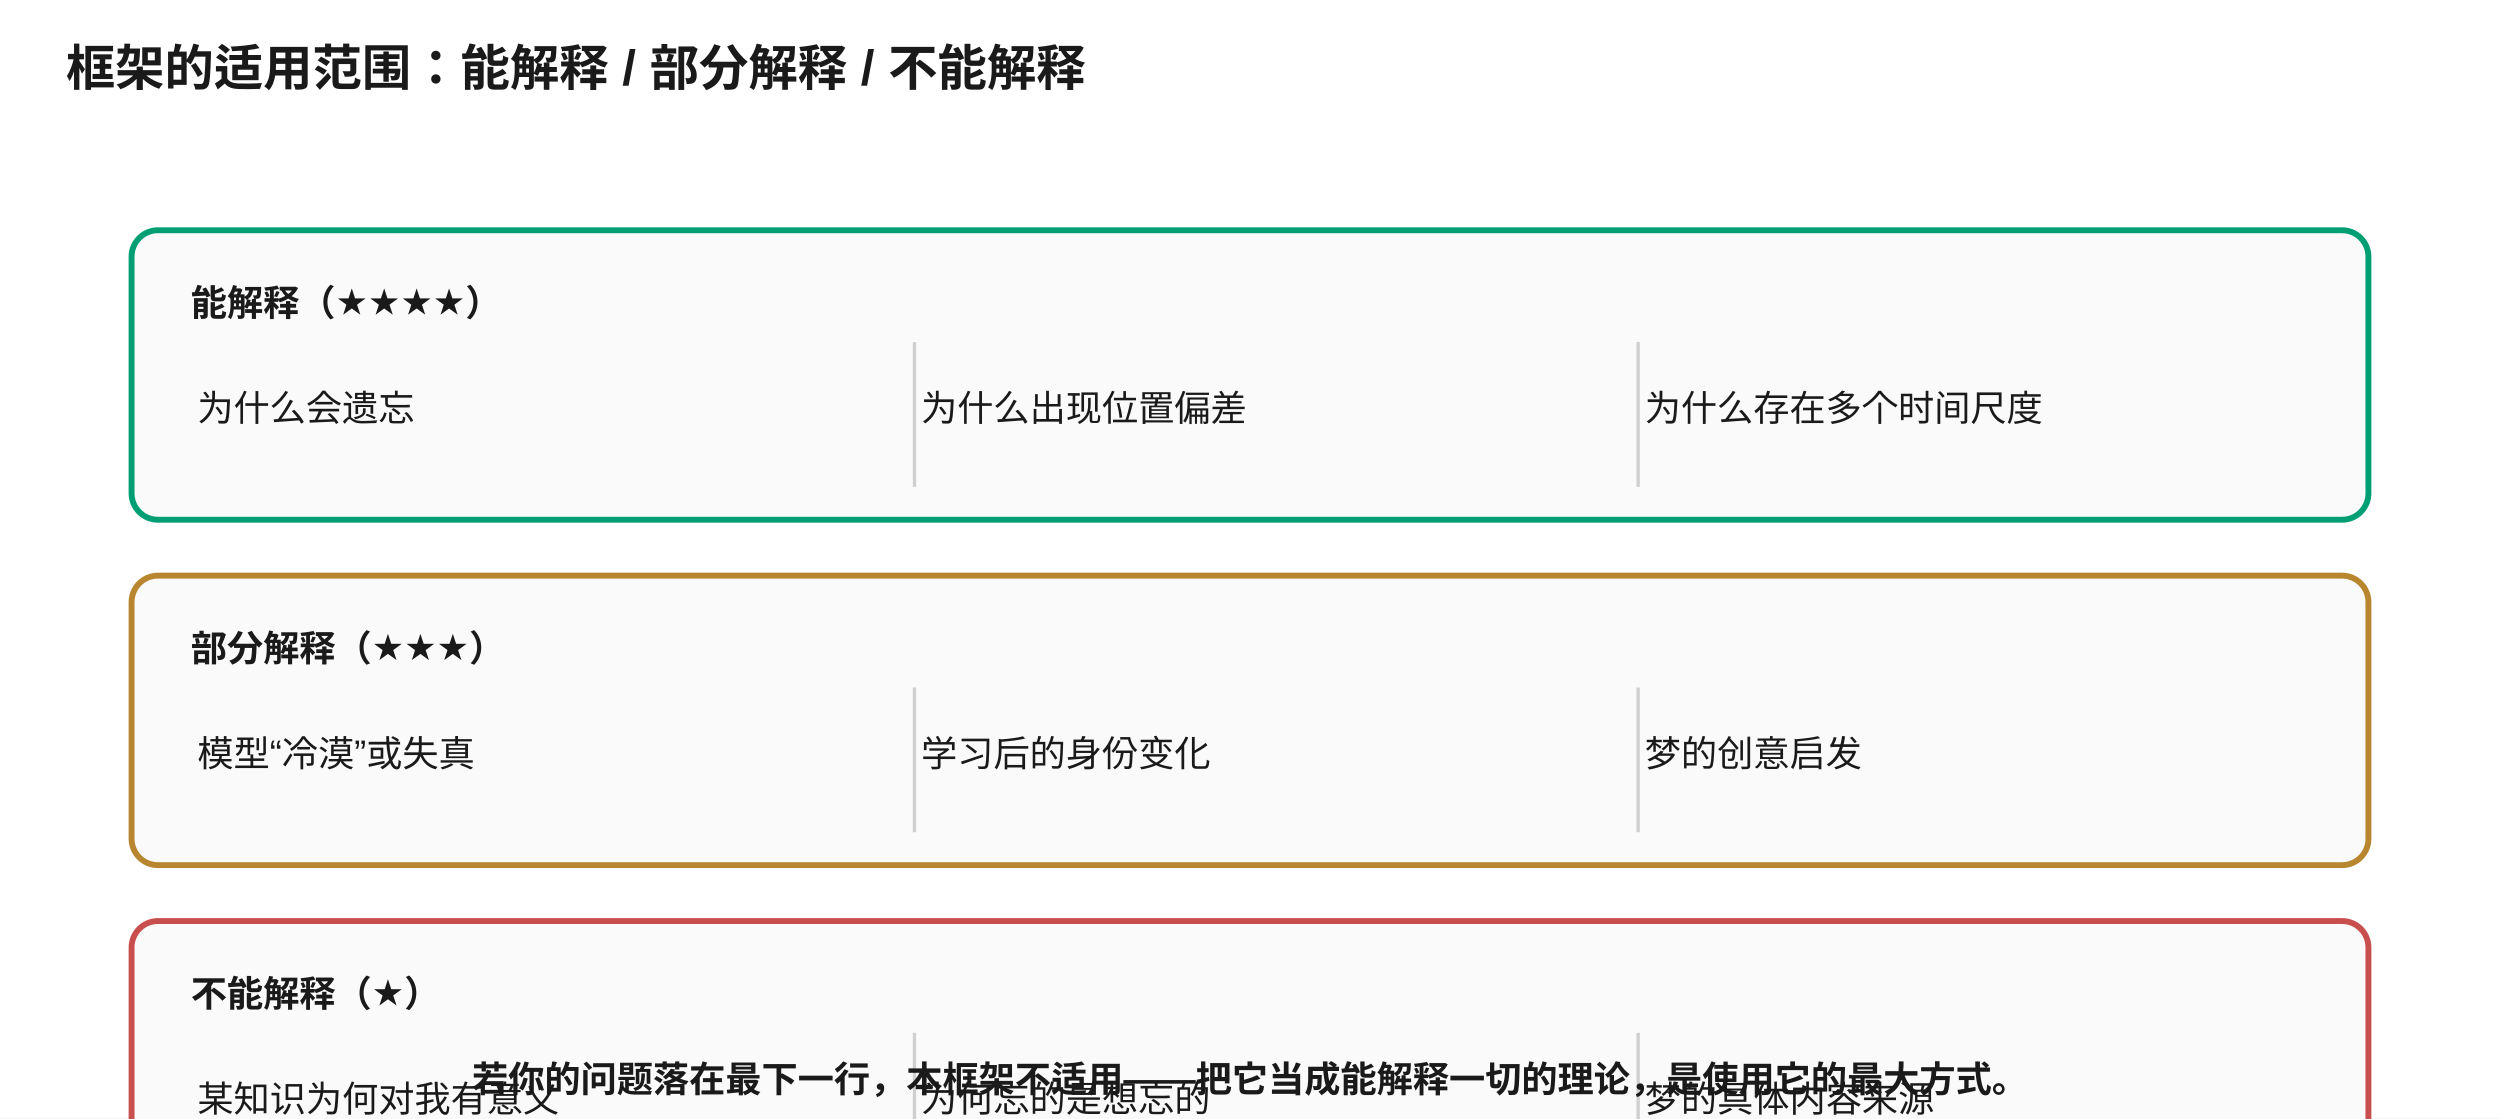
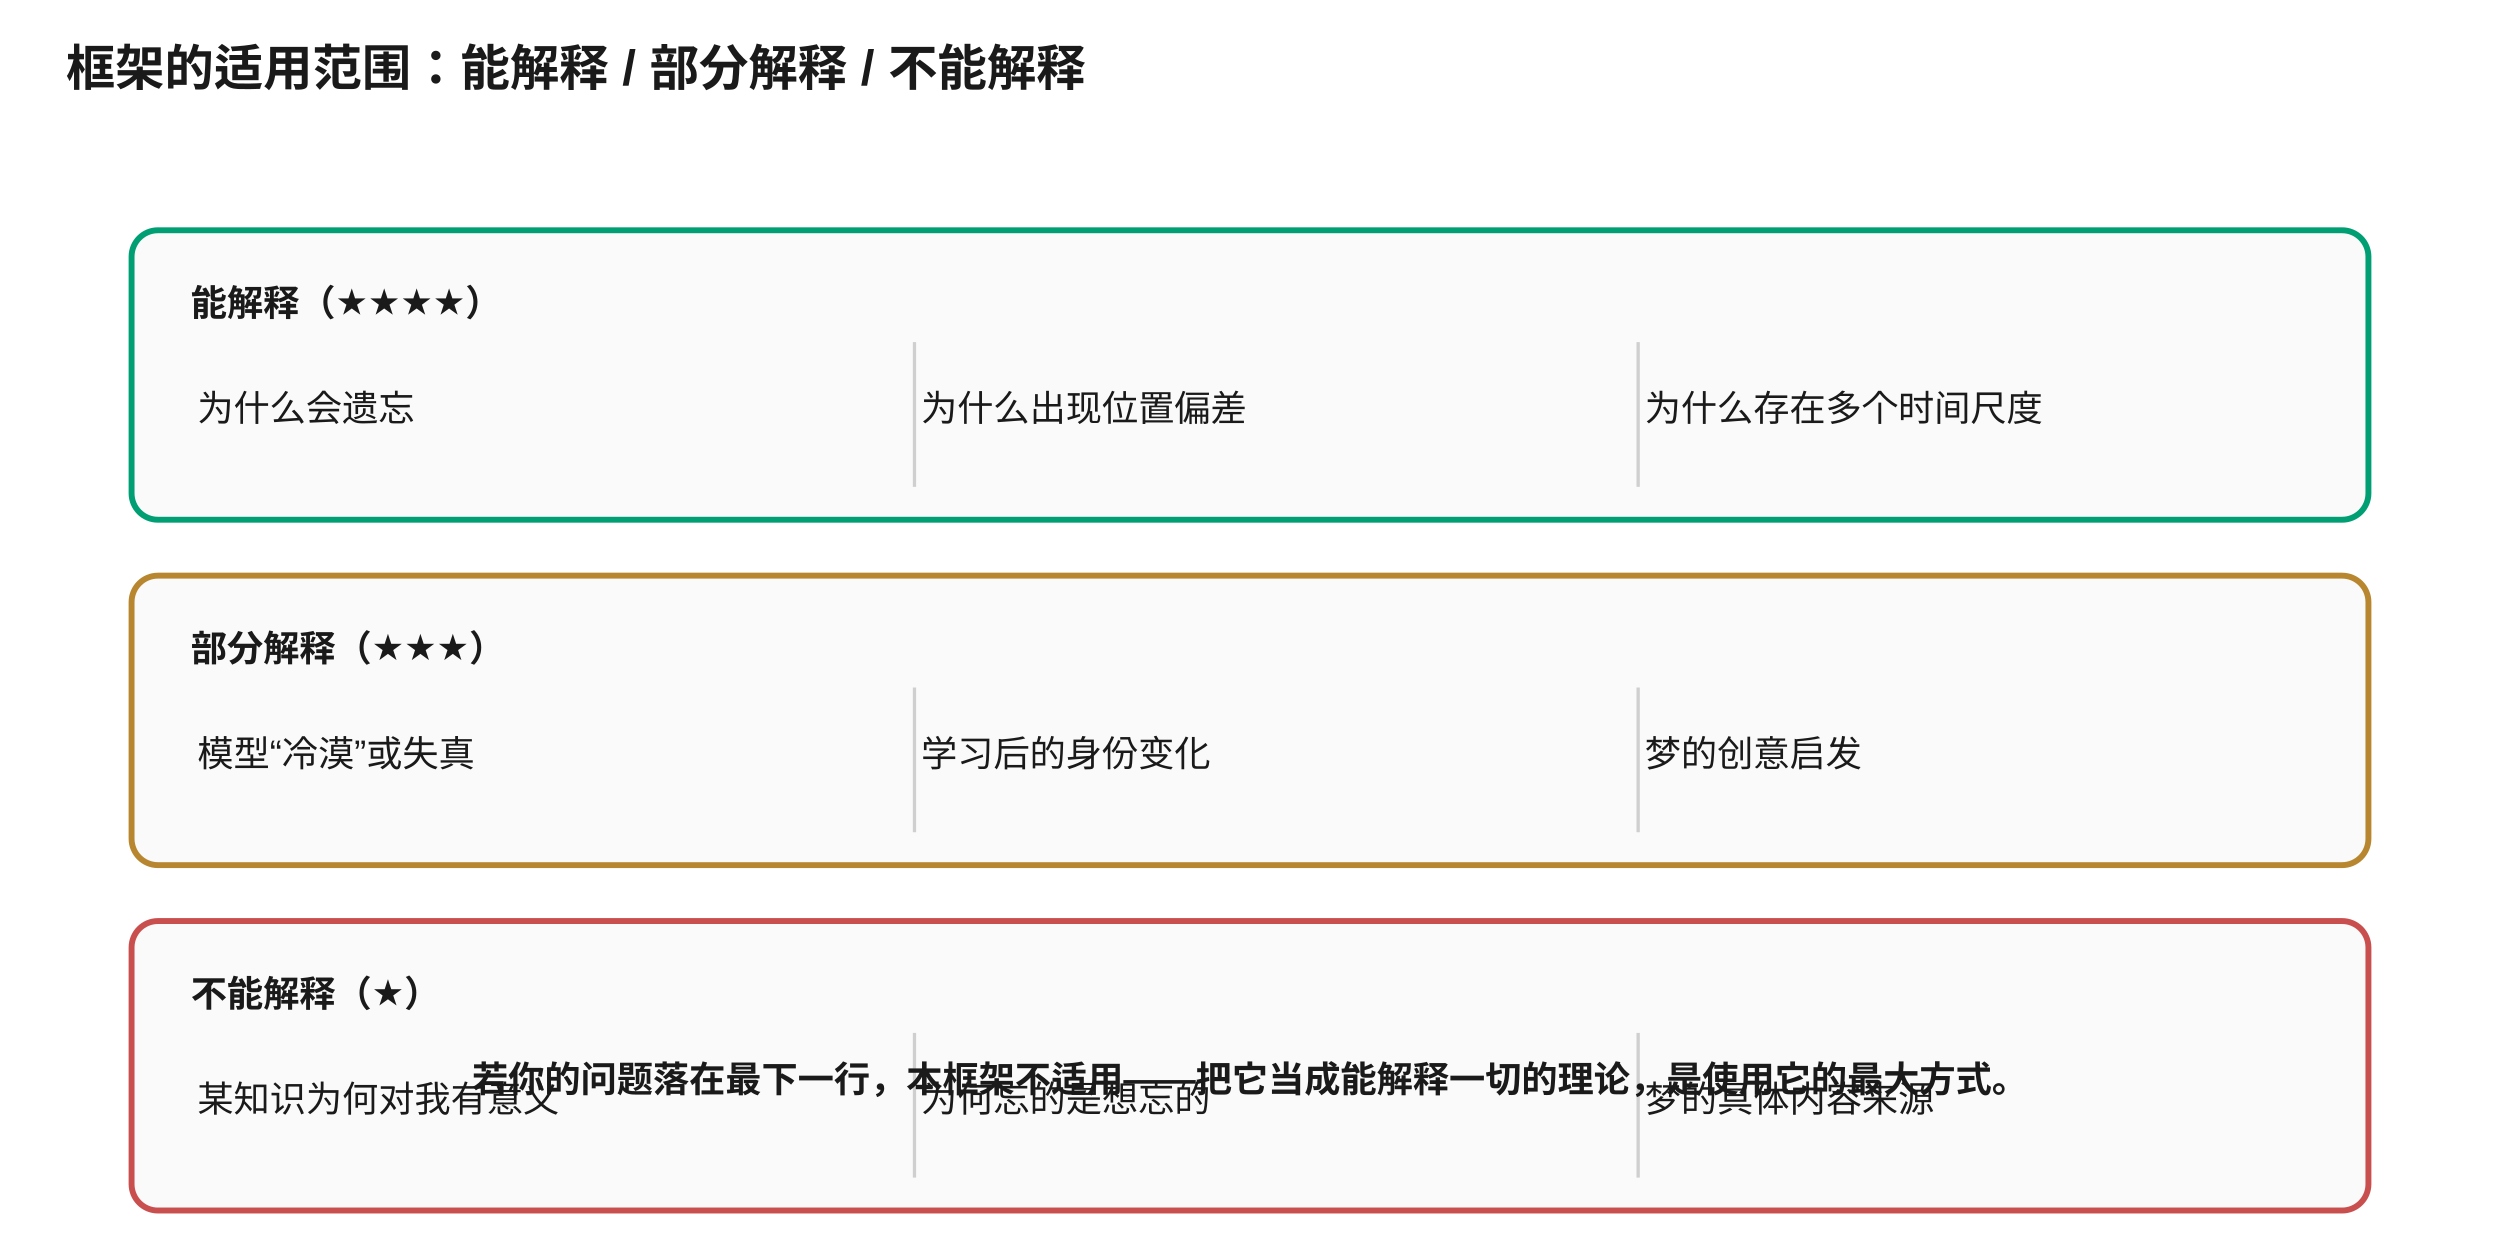
- <svg xmlns="http://www.w3.org/2000/svg" viewBox="0 0 760 340" width="760" height="340">
-   <rect x="0" y="0" width="760" height="340" fill="#ffffff" />
+ <svg xmlns="http://www.w3.org/2000/svg" viewBox="0 0 760 380" width="760" height="380">
+   <rect x="0" y="0" width="760" height="380" fill="#ffffff" />
  <style>text{font-family:'Microsoft YaHei','SimHei',Arial,sans-serif;fill:#1a1a1a;}.s{font-family:'Times New Roman',SimSun,serif;}.t{font-size:15px;font-weight:700;}.l{font-size:11px;}.ax{stroke:#666;stroke-width:1;}.g{stroke:#cfcfcf;stroke-width:1;}</style>
  <text x="20" y="26" class="t">框架的适用范围：能解释 / 部分解释 / 不能解释</text>
  <rect x="40" y="70" width="680" height="88" rx="8" fill="#fafafa" stroke="#009E73" stroke-width="1.8" />
  <text x="58" y="96" class="l" text-anchor="start" fill="#009E73" font-weight="700">能解释（★★★★）</text>
  <text x="60" y="128" class="l" text-anchor="start" fill="#666" font-weight="normal">为什么会遗忘</text>
  <text x="280" y="128" class="l" text-anchor="start" fill="#666" font-weight="normal">为什么出现位置偏差</text>
  <text x="500" y="128" class="l" text-anchor="start" fill="#666" font-weight="normal">为什么存在多个时间尺度</text>
  <line x1="278" y1="104" x2="278" y2="148" stroke="#cfcfcf" />
  <line x1="498" y1="104" x2="498" y2="148" stroke="#cfcfcf" />
  <rect x="40" y="175" width="680" height="88" rx="8" fill="#fafafa" stroke="#b8862f" stroke-width="1.8" />
  <text x="58" y="201" class="l" text-anchor="start" fill="#b8862f" font-weight="700">部分解释（★★★）</text>
  <text x="60" y="233" class="l" text-anchor="start" fill="#666" font-weight="normal">模型“冷漠”或失真</text>
  <text x="280" y="233" class="l" text-anchor="start" fill="#666" font-weight="normal">学习后的身份变化</text>
  <text x="500" y="233" class="l" text-anchor="start" fill="#666" font-weight="normal">梦的创意启发</text>
  <line x1="278" y1="209" x2="278" y2="253" stroke="#cfcfcf" />
  <line x1="498" y1="209" x2="498" y2="253" stroke="#cfcfcf" />
  <rect x="40" y="280" width="680" height="88" rx="8" fill="#fafafa" stroke="#c94f4f" stroke-width="1.8" />
  <text x="58" y="306" class="l" text-anchor="start" fill="#c94f4f" font-weight="700">不能解释（★）</text>
  <text x="60" y="338" class="l" text-anchor="start" fill="#666" font-weight="normal">某知识为何对我有意义</text>
  <text x="280" y="338" class="l" text-anchor="start" fill="#666" font-weight="normal">为何忘的是想忘的</text>
  <text x="500" y="338" class="l" text-anchor="start" fill="#666" font-weight="normal">梦的具体内容来源</text>
  <line x1="278" y1="314" x2="278" y2="358" stroke="#cfcfcf" />
  <line x1="498" y1="314" x2="498" y2="358" stroke="#cfcfcf" />
  <text x="380" y="332" class="l" text-anchor="middle" fill="#1a1a1a" font-weight="700">若你的问题落在最下一行，本框架不适用——把它当成能解释一切的理论，是使用它的最大方式。</text>
</svg>
